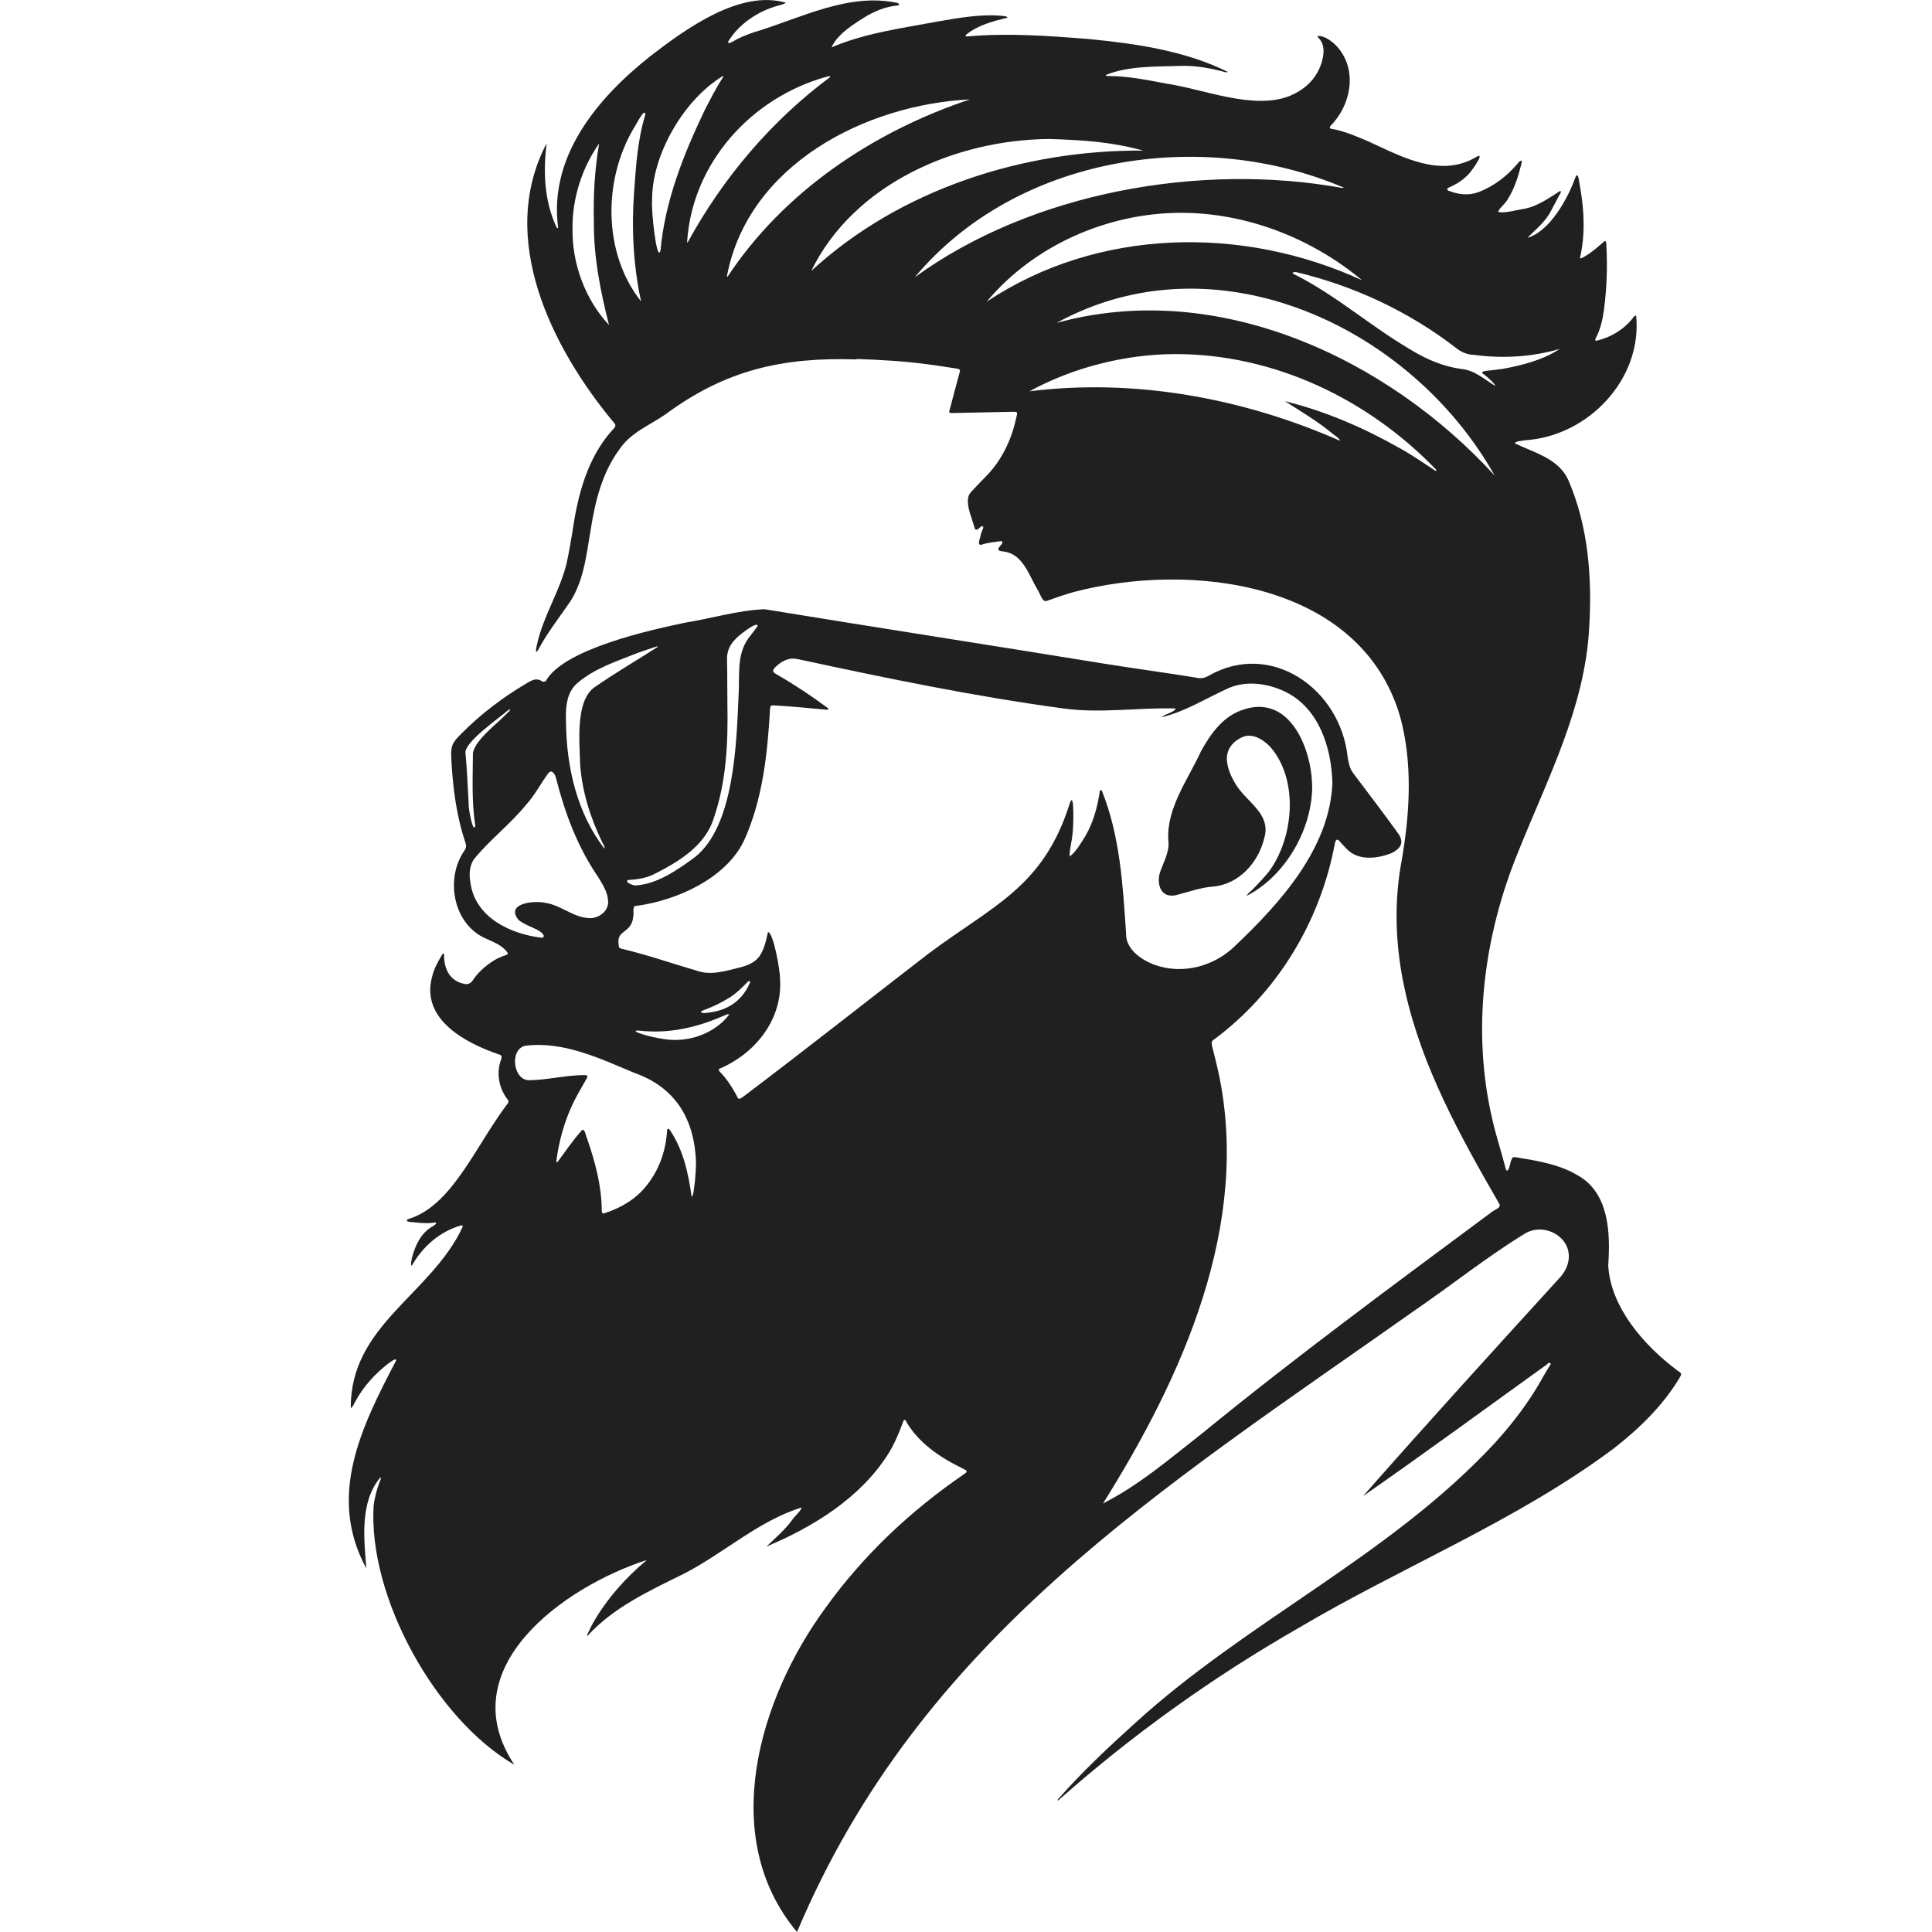
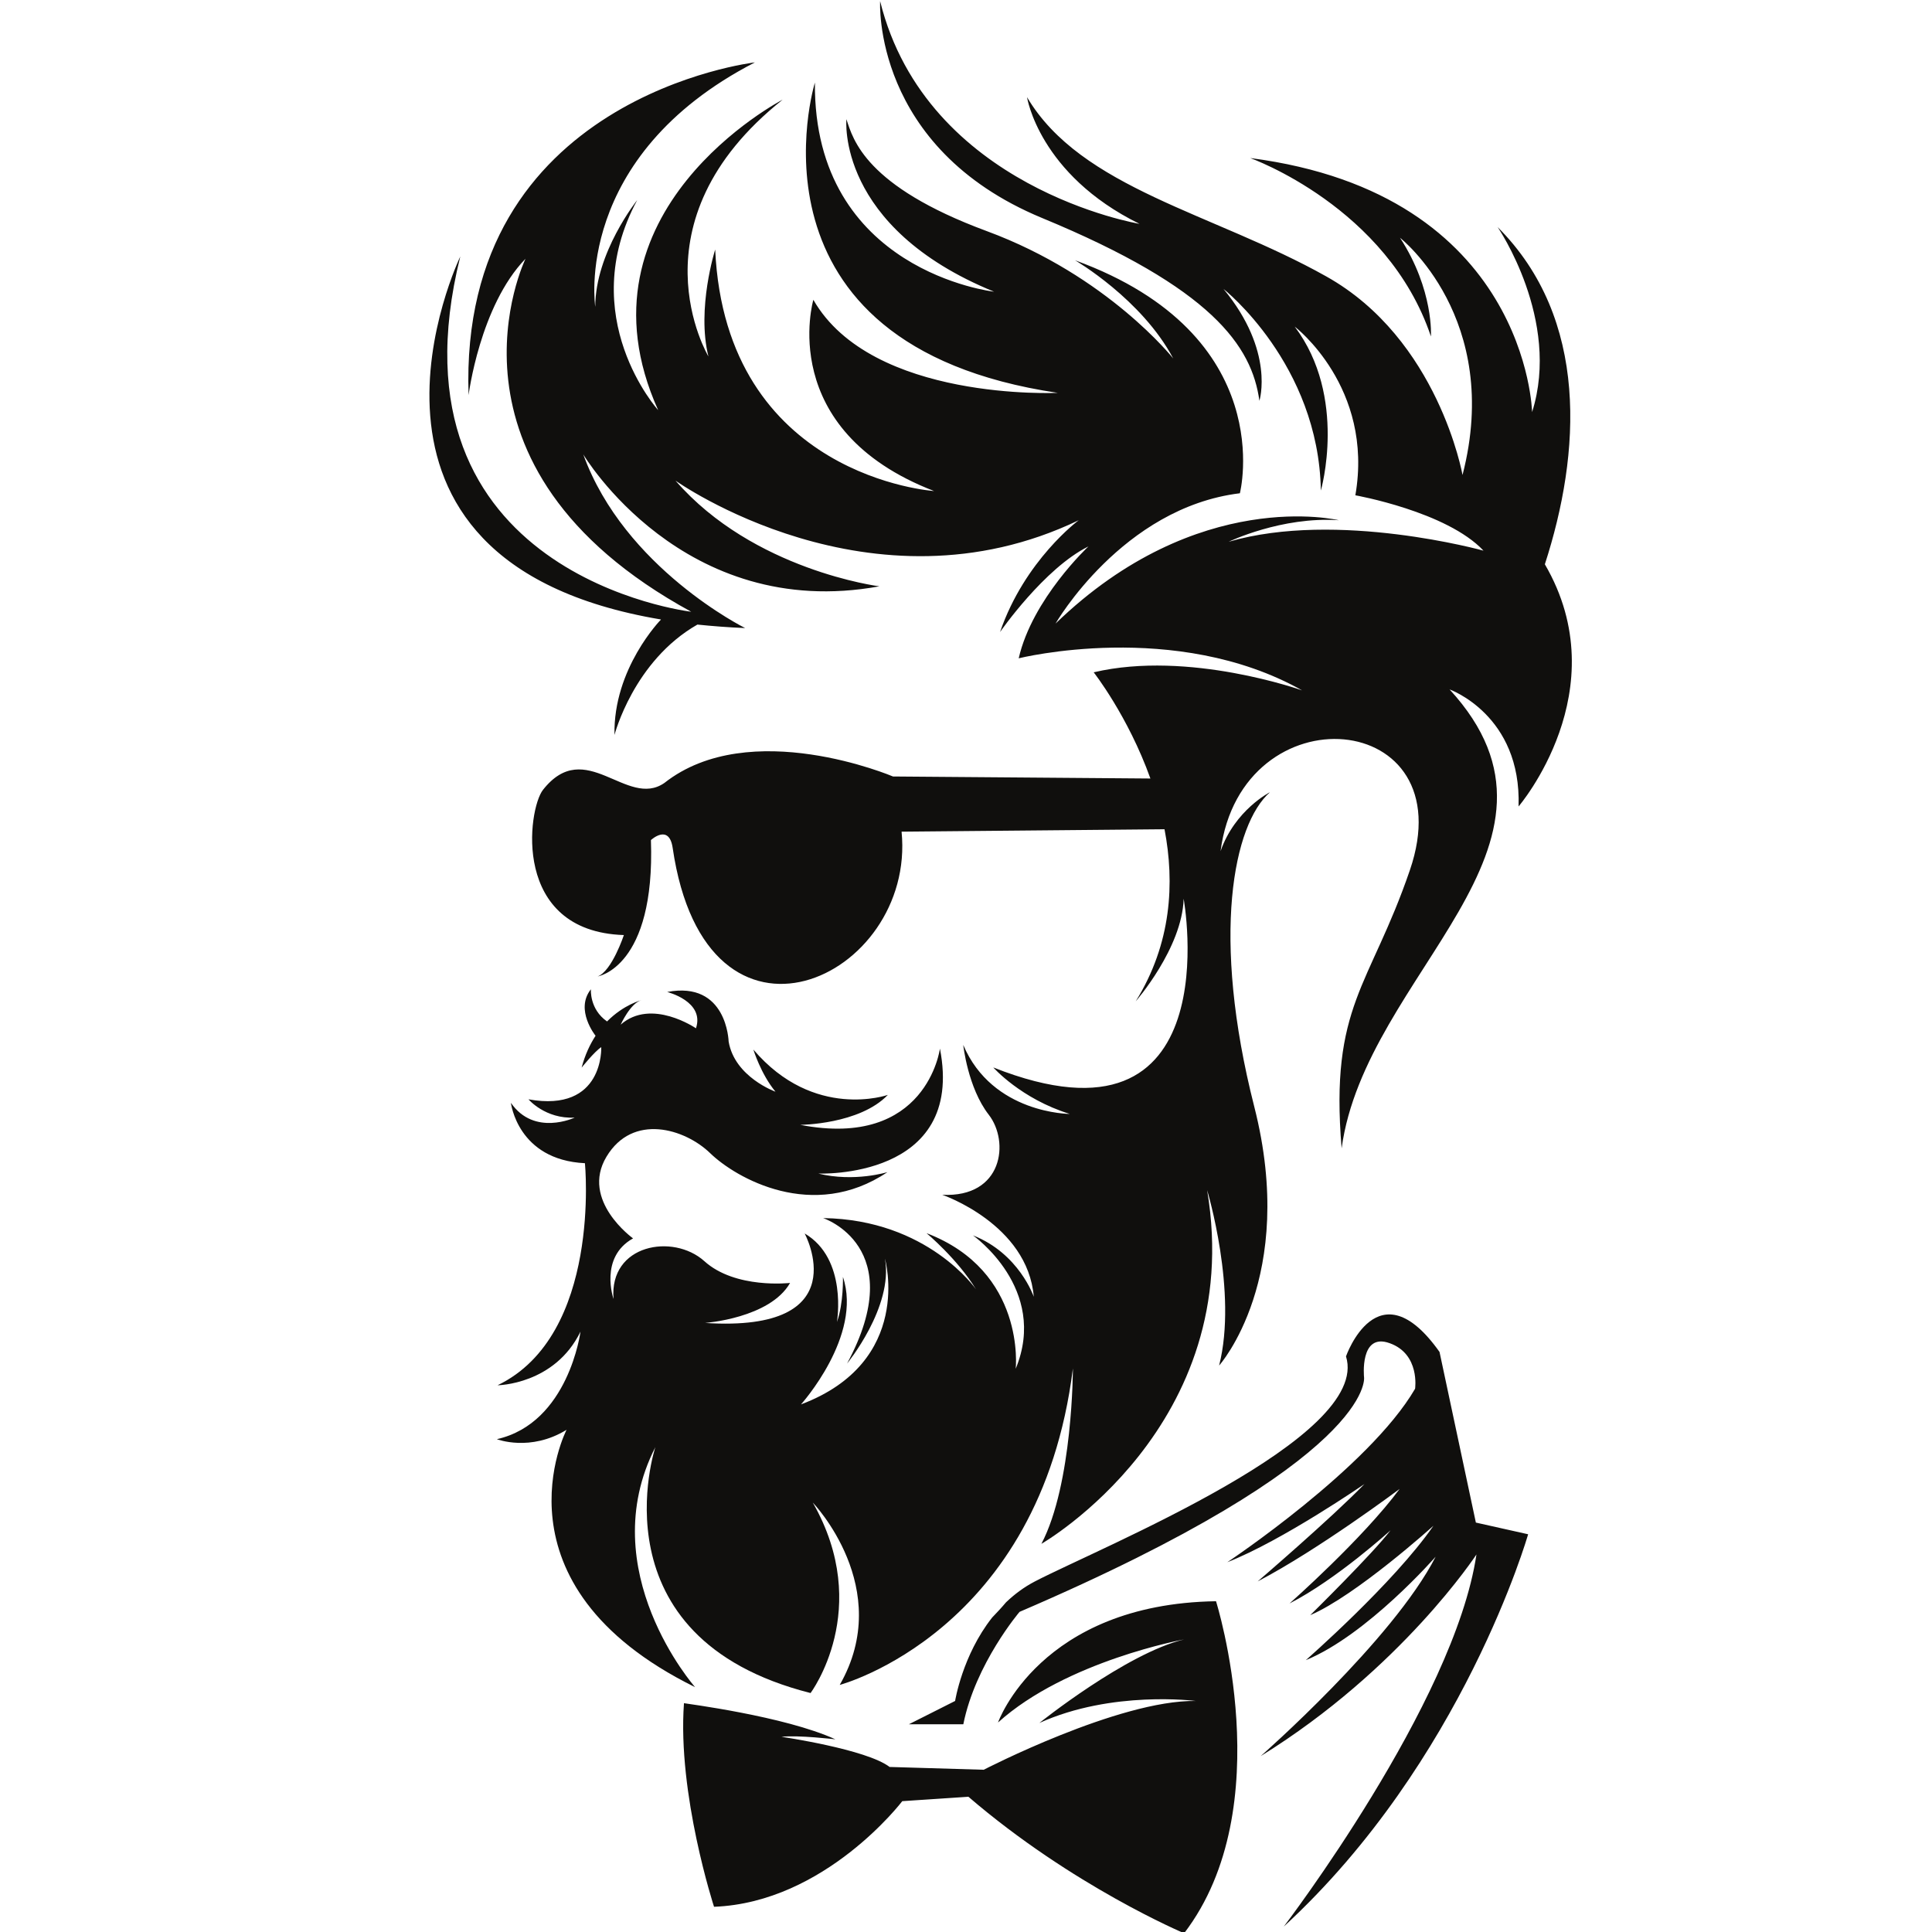
<svg xmlns="http://www.w3.org/2000/svg" width="500" zoomAndPan="magnify" viewBox="0 0 375 375" height="500" preserveAspectRatio="xMidYMid meet" version="1.0">
-   <defs>
-     <clipPath id="409c3e5ab0">
-       <path d="M 67.625 0 L 326.375 0 L 326.375 375 L 67.625 375 Z M 67.625 0 " clip-rule="nonzero" />
-     </clipPath>
-   </defs>
-   <g clip-path="url(#409c3e5ab0)">
-     <path fill="#202020" d="M 325.816 266.18 C 325.66 266.09 325.527 265.965 325.375 265.859 C 319.129 261.156 312.559 253.699 312.156 245.566 C 312.59 239.34 312.344 231.504 306.188 228.105 C 302.566 225.957 298.367 225.305 294.285 224.629 C 293.695 224.52 293.5 224.645 293.32 225.23 C 293.137 225.562 292.855 227.91 292.293 227.004 C 291.508 223.844 290.465 220.758 289.73 217.582 C 285.574 200.109 287.957 181.633 294.762 165.148 C 300.359 151.168 307.562 137.441 308.441 122.125 C 309.074 112.438 308.332 102.25 304.438 93.25 C 302.566 88.988 297.793 87.879 294.027 86.051 C 294.203 85.574 295.598 85.57 296.109 85.445 C 308.277 84.637 318.797 73.598 317.578 61.254 C 317.188 61.242 317.023 61.672 316.789 61.914 C 315 64.094 312.582 65.492 309.875 66.141 C 309.66 66.188 309.602 65.938 309.652 65.801 C 310.629 64.023 311.062 62.09 311.336 60.105 C 311.887 55.832 312.043 51.516 311.766 47.211 C 311.785 47.008 311.672 46.762 311.465 46.785 C 310.23 47.84 309.043 48.941 307.617 49.758 C 307.34 49.891 306.98 50.246 306.664 50.102 C 307.715 45.621 307.504 40.902 306.703 36.348 C 306.566 35.996 306.414 32.996 305.801 34.383 C 304.344 38.484 300.863 44.875 296.492 46.152 C 298.109 44.48 300.016 43.035 301.078 40.871 C 301.633 39.812 302.207 38.766 302.758 37.707 C 302.867 37.504 303.117 37.258 302.844 37.051 C 300.664 38.406 298.484 40.051 295.844 40.527 C 294.68 40.684 291.676 41.535 290.773 41.094 C 291.191 40.195 292.129 39.609 292.617 38.727 C 294.055 36.504 294.75 33.984 295.395 31.457 C 295.414 31.375 295.352 31.207 295.297 31.188 C 294.836 31.215 294.602 31.801 294.273 32.078 C 292.324 34.324 289.887 36.145 287.121 37.238 C 285.086 38.023 283.07 37.785 281.094 36.992 C 280.426 36.52 281.664 36.273 281.941 36.062 C 282.969 35.586 283.879 34.945 284.699 34.164 C 285.219 33.855 288.738 29 286.395 30.559 C 279.461 34.543 272.074 30.406 265.641 27.461 C 263.309 26.477 260.984 25.445 258.465 25.012 C 258.07 24.941 258.012 24.75 258.262 24.422 C 262.035 20.613 263.441 14.266 260.102 9.75 C 259.156 8.465 257.453 6.977 255.812 6.969 C 255.652 7.129 255.863 7.281 255.977 7.402 C 257.281 8.797 256.977 10.789 256.43 12.438 C 255.363 15.523 253.129 17.48 250.184 18.676 C 243.113 21.359 233.652 17.297 226.316 16.215 C 222.664 15.52 218.984 14.773 215.25 14.758 C 215.051 14.727 214.668 14.812 214.598 14.566 C 219.086 12.746 224.379 12.953 229.223 12.789 C 231.781 12.719 234.27 13.109 236.738 13.727 C 237.27 13.789 237.832 14.164 238.352 13.973 C 230.105 9.867 220.613 8.484 211.488 7.59 C 203.555 6.953 195.578 6.363 187.629 7.082 C 187.484 7.062 187.297 6.926 187.488 6.77 C 189.793 4.863 192.695 4.141 195.52 3.438 C 195.605 3.172 194.969 3.148 194.785 3.102 C 190.543 2.668 186.332 3.434 182.164 4.145 C 175.141 5.469 167.953 6.391 161.383 9.199 C 162.605 6.52 165.926 4.516 168.395 3 C 170.18 2 172.066 1.293 174.113 1.07 C 174.59 1.086 174.652 0.746 174.203 0.574 C 164.641 -1.512 155.27 3.609 146.293 6.277 C 144.934 6.762 143.566 7.258 142.324 8.023 C 142.109 8.121 141.219 8.664 141.328 8.094 C 143.398 4.641 147.184 2.137 151.043 1.086 C 151.555 0.949 152.105 0.852 152.539 0.531 C 143.621 -2.078 133.039 5.645 126.25 10.887 C 116.004 18.984 106.48 30.305 108.332 44.195 C 108.156 44.449 108.027 44.109 107.953 43.961 C 105.621 38.871 105.418 33.242 106.109 27.797 C 96.438 46.223 107.062 67.52 119.203 82.098 C 119.742 82.645 119.277 83.004 118.875 83.457 C 114.043 88.832 112.164 95.957 111.156 102.941 C 110.801 105.086 110.438 107.23 109.98 109.344 C 108.66 114.77 105.457 119.535 104.25 125.02 C 104.152 125.422 103.715 127.34 104.477 126.117 C 106.062 123.102 108.156 120.395 110.094 117.605 C 113.293 113.312 113.785 107.832 114.668 102.719 C 115.527 97.27 116.883 91.746 120.219 87.234 C 122.363 83.969 126.105 82.562 129.207 80.398 C 140.852 71.793 151.945 69.293 166.273 69.766 C 166.273 69.738 166.273 69.711 166.281 69.68 C 170.875 69.84 175.469 70.094 180.027 70.707 C 181.891 70.938 183.75 71.25 185.609 71.527 C 185.941 71.551 186.461 71.684 186.312 72.117 C 185.656 74.492 185.031 76.871 184.41 79.25 C 184.188 80.102 183.984 80.191 185.152 80.164 C 188.773 80.082 192.395 80.02 196.012 79.934 C 197.793 79.891 197.5 79.906 197.191 81.348 C 196.25 85.668 194.195 89.754 191.004 92.844 C 190.129 93.707 189.305 94.625 188.465 95.52 C 188.02 95.996 187.871 96.574 187.863 97.215 C 187.875 98.973 188.645 100.59 189.113 102.25 C 189.344 103.371 189.949 102.578 190.453 102.16 C 191.375 101.988 190.41 103.195 190.375 103.762 C 190.355 104.234 189.508 105.941 190.484 105.73 C 191.727 105.32 193.039 105.199 194.312 105.027 C 195.055 105.293 193.957 105.965 193.844 106.383 C 193.516 107.016 194.457 106.973 194.855 107.062 C 198.504 107.484 199.715 111.633 201.332 114.371 C 201.809 114.977 202.285 116.984 203.168 116.641 C 204.863 116.02 206.582 115.441 208.316 114.938 C 231.082 108.91 264.043 112.906 271.734 138.992 C 274.223 148.02 273.668 157.629 272.109 166.777 C 270.473 175.27 270.848 184.02 272.75 192.434 C 276.031 207.215 283.461 220.562 290.953 233.57 C 291.625 234.473 289.805 234.883 289.312 235.426 C 270.508 249.387 251.637 263.277 233.492 278.09 C 227.297 282.941 221.102 288.289 214.098 291.812 C 229.52 267.227 242.832 237.781 236.512 208.188 C 236.168 206.598 235.746 205.023 235.359 203.441 C 235.27 202.906 234.934 202.23 235.52 201.855 C 247.906 192.734 256.27 178.863 259.082 163.789 C 259.27 162.809 259.629 162.703 260.246 163.559 C 260.742 164.082 261.219 164.629 261.754 165.113 C 264.02 167.105 267.508 166.613 270.105 165.59 C 272.102 164.562 272.598 163.352 271.223 161.551 C 268.426 157.676 265.516 153.883 262.648 150.062 C 261.926 149.117 261.75 147.949 261.559 146.809 C 260.133 133.773 246.777 124.223 234.621 131.152 C 233.902 131.566 233.176 131.77 232.34 131.562 C 226.352 130.574 220.312 129.781 214.312 128.816 C 192.348 125.246 170.355 121.836 148.398 118.25 C 143.254 118.453 138.199 120.016 133.113 120.836 C 126.25 122.266 109.383 125.98 105.949 132.176 C 105.617 132.414 105.293 132.336 104.984 132.105 C 104.031 131.562 103.094 132.102 102.258 132.605 C 97.586 135.359 93.301 138.605 89.48 142.469 C 87.766 144.199 87.457 144.738 87.602 147.406 C 87.895 152.898 88.586 158.398 90.363 163.625 C 90.559 164.219 90.48 164.621 90.133 165.117 C 86.336 170.586 87.957 179.492 94.395 182.211 C 95.801 182.852 97.312 183.422 98.32 184.656 C 98.684 185.082 98.652 185.254 98.125 185.41 C 97.109 185.715 96.176 186.188 95.309 186.789 C 93.926 187.742 92.711 188.871 91.77 190.27 C 91.344 190.902 90.789 191.137 90.09 190.965 C 87.105 190.34 86.121 187.816 86.191 185.059 C 86.074 185.117 85.906 185.148 85.848 185.246 C 85.055 186.582 84.273 187.922 83.902 189.465 C 81.531 197.832 90.355 202.469 96.977 204.711 C 97.633 204.906 97.293 205.539 97.141 206 C 96.344 208.469 96.879 211.25 98.449 213.301 C 98.801 213.77 98.781 213.875 98.426 214.355 C 94.426 219.637 91.52 225.676 87.273 230.785 C 85.184 233.27 82.66 235.512 79.527 236.535 C 78.707 236.773 78.777 237.086 79.586 237.172 C 81.059 237.316 82.531 237.516 84.02 237.348 C 84.234 237.328 84.543 237.148 84.66 237.461 C 84.621 237.633 84.074 237.984 83.852 238.098 C 81.68 239.379 80.566 241.793 79.957 244.145 C 79.934 244.461 79.605 245.527 79.934 245.664 C 82 242.004 85.344 239.035 89.492 237.852 C 89.742 237.781 89.883 237.969 89.77 238.195 C 83.605 251.348 67.957 257.203 68.09 273.32 C 68.582 273.02 68.711 272.375 69.039 271.918 C 70.555 269.094 72.75 266.727 75.25 264.746 C 75.465 264.617 77.035 263.32 76.875 264.102 C 70.141 276.965 63.465 290.379 71.109 304.441 C 70.648 298.688 69.812 291.59 73.793 286.805 C 73.816 286.785 73.863 286.77 73.887 286.777 C 74.023 286.938 73.816 287.191 73.789 287.379 C 73.164 288.969 72.719 290.609 72.516 292.309 C 71.469 310.027 84.574 333.703 99.84 342.543 C 87.363 323.832 109.426 307.988 125.551 302.797 C 121.457 306.215 117.848 310.25 115.168 314.918 C 114.707 315.695 114.359 316.531 113.961 317.348 C 113.941 317.395 113.988 317.477 114.012 317.539 C 119.082 311.98 125.984 308.801 132.648 305.508 C 140.449 301.539 147.215 295.168 155.625 292.598 C 155.27 293.543 154.285 294.188 153.734 295.051 C 152.32 296.996 150.477 298.543 148.77 300.184 C 157.812 296.395 166.992 290.758 172.383 282.23 C 173.566 280.352 174.43 278.32 175.188 276.246 C 175.301 276.016 175.359 275.496 175.707 275.613 C 178.172 280.062 182.508 282.934 186.992 285.098 C 187.715 285.473 187.934 285.582 187.109 286.141 C 176.801 293.195 167.57 301.863 160.281 312.027 C 147.355 329.57 139.254 356.566 154.699 375 C 178.777 317.973 225.039 289.332 274.488 254.426 C 281.684 249.508 288.516 244.012 295.945 239.465 C 299.723 237.129 305.238 240.129 304.43 244.742 C 304.211 246.039 303.566 247.109 302.695 248.059 C 289.906 262.082 277.078 276.172 264.566 290.395 C 276.461 282.133 288.332 273.402 300.16 264.906 C 300.387 264.75 300.625 264.363 300.875 264.559 C 301.152 264.777 300.797 265.062 300.668 265.293 C 300.348 265.859 299.98 266.395 299.668 266.969 C 297.074 271.734 293.828 276.027 290.191 280.039 C 269.961 301.906 242.168 314.512 220.312 334.457 C 215.16 339.117 210.074 343.879 205.48 349.098 C 205.414 349.199 205.25 349.316 205.285 349.445 C 205.441 349.516 205.562 349.27 205.699 349.199 C 219.918 336.625 235.402 325.547 251.867 316.098 C 272.109 304.098 294.285 295.281 313.227 281.148 C 318.219 277.258 322.836 272.77 326.082 267.301 C 326.391 266.812 326.422 266.527 325.816 266.18 Z M 111.125 44.289 C 111.074 38.438 113 32.527 116.293 27.855 C 115.457 32.793 115.129 37.805 115.27 42.852 C 115.18 49.691 116.551 56.637 118.215 63.086 C 113.566 58.141 111 51.113 111.125 44.289 Z M 124.43 58.5 C 117.031 49.18 117 34.957 123.059 24.812 C 123.328 24.523 125.121 20.754 125.281 22.188 C 123.766 27.031 123.449 32.117 123.086 37.145 C 122.555 44.297 122.914 51.488 124.43 58.5 Z M 282.73 67.625 C 283.746 68.418 284.828 68.832 286.109 68.883 C 291.719 69.621 297.301 69.301 302.742 67.73 C 299.477 69.875 295.473 70.906 291.633 71.605 C 290.562 71.766 289.473 71.852 288.402 71.996 C 288.16 72.047 287.781 72.086 287.723 72.234 C 287.613 72.504 287.98 72.605 288.16 72.766 C 288.492 73.051 288.836 73.312 289.152 73.605 C 290.066 74.453 290.34 74.957 290.176 74.871 C 288.059 73.625 286.273 71.867 283.684 71.625 C 280.082 71.133 276.805 69.719 273.719 67.82 C 266.133 63.375 259.48 57.461 251.637 53.453 C 251.168 53.266 250.367 52.812 251.391 52.832 C 251.395 52.812 251.398 52.789 251.406 52.773 C 262.742 55.441 273.523 60.477 282.73 67.625 Z M 128.203 48.637 C 127.469 51.168 126.348 40.613 126.578 38.93 C 126.434 30.348 132.547 19.438 140.348 14.73 C 140.383 14.77 140.398 14.871 140.375 14.914 C 139.027 17.016 137.883 19.238 136.746 21.457 C 132.648 30.027 129.047 39.105 128.203 48.637 Z M 133.371 46.914 C 134.375 31.598 145.812 19.008 160.34 14.918 C 160.531 14.918 161.137 14.621 161.152 14.945 C 149.668 23.465 140.238 34.648 133.438 47.121 C 133.414 47.094 133.383 46.961 133.371 46.914 Z M 141.188 53.754 C 141.125 53.625 141.082 53.586 141.129 53.426 C 145.316 31.922 168.004 20.289 188.266 19.297 C 169.555 25.516 152.125 37.164 141.188 53.754 Z M 157.457 52.598 C 165.734 35.613 185.586 27.098 203.672 26.98 C 210.477 27.191 215.738 27.551 221.926 29.23 C 198.723 29.051 174.664 36.738 157.457 52.598 Z M 177.559 53.816 C 197.309 30.168 233.25 24.621 260.871 36.438 C 260.75 36.449 260.594 36.5 260.477 36.477 C 233.035 31.5 200.223 37.309 177.559 53.816 Z M 191.527 58.547 C 200.641 47.625 215 41.32 229.188 41.309 C 241.973 41.293 254.625 46.254 264.387 54.402 C 241.18 43.719 213.082 44.207 191.527 58.547 Z M 278.656 91.402 C 276.32 89.895 274.055 88.27 271.602 86.941 C 264.664 83.004 257.094 79.75 249.406 77.875 C 252.414 79.793 255.617 81.695 258.434 83.996 C 258.832 84.402 260.047 85.039 260.074 85.547 C 241.328 77.277 220.23 73.395 199.832 75.949 C 208.285 71.297 218.535 68.738 228.102 68.73 C 247.332 68.699 265.629 77.496 278.797 91.211 C 278.824 91.254 278.758 91.453 278.656 91.402 Z M 205.086 62.68 C 235.977 45.688 273.809 63.301 290.125 92.32 C 269.305 69.504 236.262 54.055 205.086 62.68 Z M 138.578 158.688 C 141 151.625 141.328 144.105 141.188 136.699 C 141.145 133.801 141.188 130.902 141.113 128.008 C 141.074 126.359 141.695 125.062 142.855 123.957 C 143.145 123.543 147.039 120.391 147.062 121.504 C 146.484 122.336 145.832 123.113 145.238 123.934 C 142.906 127.164 143.613 131.352 143.352 135.098 C 142.945 144.305 142.539 160.332 134.859 166.395 C 131.496 168.848 127.574 171.625 123.32 171.867 C 123.199 171.938 121.113 171.289 121.871 170.809 C 123.617 170.707 125.336 170.477 126.922 169.691 C 131.723 167.277 136.949 164.145 138.578 158.688 Z M 111.977 132.664 C 115.324 129.754 119.672 128.363 123.734 126.746 C 124.887 126.316 126.059 125.953 127.223 125.562 C 127.387 125.5 127.547 125.426 127.707 125.543 C 123.59 128.176 119.246 130.699 115.211 133.531 C 111.68 136.301 112.5 144.16 112.602 148.309 C 112.977 153.695 114.621 158.816 116.973 163.648 C 117.117 163.988 117.438 164.281 117.305 164.711 C 112.023 157.855 109.988 148.98 109.863 140.453 C 109.773 137.73 109.793 134.637 111.977 132.664 Z M 90.348 146.164 C 90.07 144.082 96.875 139.371 98.555 137.914 C 99.473 137.254 98.859 138.125 98.5 138.379 C 96.594 140.418 92.32 143.465 91.793 146.148 C 91.777 150.824 91.512 155.586 92.254 160.211 C 91.871 162.207 90.867 156.625 90.98 156.227 C 90.777 152.875 90.668 149.512 90.348 146.164 Z M 91.309 171.332 C 91.012 169.598 91.082 167.785 92.293 166.398 C 95.352 162.77 99.156 159.852 102.156 156.156 C 103.859 154.301 104.957 152.035 106.461 150.043 C 107.117 149.246 107.723 150.301 107.895 150.926 C 109.633 157.785 112.07 164.336 116.082 170.207 C 116.918 171.582 117.867 173 118.008 174.645 C 118.344 176.77 116.238 178.34 114.312 178.199 C 111.219 178.062 108.906 175.688 105.875 175.25 C 103.645 174.73 98.02 175.328 100.656 178.562 C 101.684 179.383 102.926 179.824 104.102 180.375 C 104.555 180.59 106.152 181.531 105.289 182.031 C 99.16 181.344 92.246 178.137 91.309 171.332 Z M 134.609 231.359 C 134.496 231.625 134.566 232.168 134.246 232.258 C 133.605 227.711 132.617 223.105 129.941 219.215 C 129.809 219.016 129.535 219.07 129.492 219.316 C 129.262 223.152 128.105 226.715 125.754 229.789 C 123.637 232.641 120.59 234.445 117.246 235.516 C 116.832 235.672 116.797 235.145 116.801 234.855 C 116.754 230.082 115.52 225.559 113.988 221.09 C 113.758 220.73 113.539 218.918 112.957 219.363 C 111.207 221.297 109.762 223.48 108.207 225.559 C 108.145 225.594 107.961 225.633 107.969 225.492 C 108.477 221.48 109.574 217.531 111.355 213.879 C 112.086 212.426 112.922 211.027 113.715 209.605 C 113.898 209.32 114.273 208.742 113.699 208.672 C 110.035 208.633 106.441 209.609 102.793 209.668 C 99.574 209.801 98.832 203.641 101.969 202.98 C 109.383 202.055 116.426 205.438 123.086 208.23 C 131.207 211.066 134.828 217.34 135.102 225.68 C 135.047 227.84 134.895 229.602 134.609 231.359 Z M 140.555 197.121 C 140.852 197.047 141.262 196.699 141.531 196.93 C 138.668 200.695 133.48 202.461 128.773 201.668 C 127.199 201.422 125.645 201.09 124.141 200.562 C 123.879 200.422 123.457 200.391 123.359 200.074 C 124.051 199.945 124.793 200.16 125.508 200.164 C 130.684 200.512 135.848 199.207 140.555 197.121 Z M 136.871 195.957 C 138.434 195.387 139.914 194.652 141.336 193.789 C 142.789 192.953 143.957 191.766 145.121 190.582 C 145.488 190.238 145.734 190.531 145.5 190.891 C 143.785 194.707 140.656 196.387 136.602 196.641 C 135.465 196.516 136.371 196.145 136.871 195.957 Z M 213.602 153.363 C 213.566 153.359 213.492 153.465 213.48 153.523 C 213.031 156.559 212.266 159.488 210.734 162.16 C 209.852 163.582 208.922 165.258 207.617 166.254 C 207.559 164.824 208.086 163.258 208.18 161.781 C 208.316 161.391 208.629 153.277 207.688 155.797 C 202.527 172.355 192.578 175.785 180.082 185.207 C 168.188 194.379 156.402 203.695 144.418 212.754 C 143.207 213.66 143.324 213.285 142.855 212.426 C 142.02 210.898 141.074 209.441 139.859 208.18 C 139.688 208.008 139.395 207.703 139.598 207.465 C 146.668 204.477 152 197.77 151.398 189.82 C 151.43 188.535 150.133 180.965 149.062 180.906 C 148.742 182.312 148.48 183.734 147.762 185.02 C 147.027 186.52 145.516 187.266 143.98 187.684 C 141.043 188.406 138.02 189.465 135.047 188.355 C 130.293 186.965 125.605 185.32 120.781 184.184 C 120.156 184.023 120.113 183.957 120.074 183.289 C 119.621 180.32 122.664 181.332 122.938 177.719 C 123.102 177.031 122.582 175.73 123.68 175.805 C 131.352 174.75 140.801 170.555 144.355 163.285 C 148.055 155.246 148.98 146.152 149.457 137.711 C 149.508 136.965 149.586 136.879 150.293 136.922 C 151.773 137.016 153.258 137.109 154.734 137.234 C 156.609 137.391 158.484 137.578 160.359 137.75 C 160.555 137.738 160.906 137.812 160.75 137.484 C 157.656 135.188 154.418 133.023 151.078 131.09 C 149.973 130.484 149.598 130.258 150.863 129.148 C 151.469 128.625 152.133 128.195 152.918 127.98 C 153.77 127.688 154.633 127.895 155.484 128.066 C 172.297 131.695 189.203 135.172 206.254 137.492 C 213.523 138.531 220.977 137.305 228.207 137.508 C 227.98 138.285 226.027 138.574 225.488 139.199 C 230.09 138.129 234.25 135.438 238.562 133.52 C 242.051 132.07 246.059 132.648 249.406 134.234 C 256.027 137.434 258.445 145.125 258.621 152.004 C 258.098 164.609 248.578 175.184 239.855 183.477 C 235.762 187.574 229.543 189.25 224.043 187.25 C 221.41 186.23 218.469 184.223 218.566 181.098 C 217.938 171.789 217.398 162.25 213.875 153.5 C 213.836 153.422 213.695 153.379 213.602 153.363 Z M 213.602 153.363 " fill-opacity="1" fill-rule="nonzero" />
-   </g>
-   <path fill="#202020" d="M 228.176 173.77 C 230.598 173.176 232.938 172.266 235.453 172.086 C 240.457 171.645 244.238 167.441 245.379 162.73 C 246.891 157.699 241.52 155.582 239.535 151.676 C 238.855 150.508 238.367 149.277 238.18 147.926 C 237.836 145.445 239.418 143.918 240.891 143.188 C 242.957 142.086 245.23 143.535 246.637 145.062 C 252.133 151.473 251.109 162.676 246.277 169.199 C 245.398 170.297 244.402 171.305 243.438 172.332 C 243.012 172.887 242.254 173.23 241.988 173.883 C 249.316 170.125 254.449 161.395 254.688 153.184 C 254.801 145.543 250.371 134.348 240.953 137.867 C 237.258 139.195 234.949 142.5 233.121 145.793 C 230.625 151.273 226.457 156.723 226.758 162.977 C 227.105 165.32 225.82 167.27 225.129 169.41 C 224.477 171.719 225.355 174.32 228.176 173.77 Z M 228.176 173.77 " fill-opacity="1" fill-rule="nonzero" />
+   <path fill="#100f0d" d="M 260.41 222.891 C 265.027 188.754 309.328 164.219 281.363 133.816 C 281.363 133.816 295.336 138.77 294.754 156.531 C 294.754 156.531 314.109 133.965 299.855 109.527 C 306.832 88.016 308.52 61.887 290.684 44.07 C 290.684 44.07 303.043 62.074 297.379 79.988 C 297.379 79.988 296.5 37.637 242.668 30.676 C 242.668 30.676 269.301 40.148 277.742 65.301 C 277.742 65.301 278.344 56.316 271.742 46.152 C 271.742 46.152 291.734 61.793 283.875 92.195 C 283.875 92.195 279.223 65.824 257.391 53.633 C 235.578 41.387 209.828 36.586 199.344 18.859 C 199.344 18.859 201.668 33.848 221.176 43.449 C 221.176 43.449 179.855 36.586 170.832 0.234 C 170.832 0.234 169.219 28.613 202.25 42.305 C 235.277 55.941 242.988 67.176 244.449 77.793 C 244.449 77.793 247.508 68.188 237.473 56.074 C 237.473 56.074 255.949 70.629 256.379 95.215 C 256.379 95.215 261.613 77.062 251.297 63.387 C 251.297 63.387 266.715 75.148 263.074 96.137 C 263.074 96.137 280.82 99.285 287.945 106.883 C 287.945 106.883 259.586 99.004 238.484 105.156 C 238.484 105.156 248.746 100.207 259.867 100.977 C 259.867 100.977 232.523 94.297 204.875 121.043 C 204.875 121.043 217.836 98.535 240.66 95.742 C 240.66 95.742 248.52 65.059 208.664 50.52 C 208.664 50.52 221.605 58.043 227.719 69.578 C 227.719 69.578 215.059 53.539 191.484 44.84 C 167.926 36.117 165.582 27.074 164.289 23.137 C 164.289 23.137 162.242 44.07 192.945 56.617 C 192.945 56.617 157.871 52.68 158.172 16.027 C 158.172 16.027 142.457 66.934 205.309 76.254 C 205.309 76.254 169.219 77.98 157.871 58.191 C 157.871 58.191 150.465 83.402 181.301 95.309 C 181.301 95.309 140.859 92.664 138.816 48.438 C 138.816 48.438 135.18 59.879 137.504 69.184 C 137.504 69.184 121.938 43.207 151.91 19.348 C 151.91 19.348 110.309 40.918 127.75 79.613 C 127.75 79.613 111.469 61.551 123.68 38.836 C 123.68 38.836 115.539 49.02 115.539 59.543 C 115.539 59.543 111.02 30.434 146.527 12.109 C 146.527 12.109 88.906 18.766 90.953 76.688 C 90.953 76.688 93.129 59.395 102 50.223 C 102 50.223 82.363 90.508 134.164 118.738 C 134.164 118.738 73.922 111.742 89.34 49.789 C 89.34 49.789 60.812 108.891 128.277 120.238 L 128.277 120.273 C 128.277 120.273 118.992 129.746 119.273 142.652 C 119.273 142.652 122.969 128.301 135.367 121.23 C 138.293 121.531 141.367 121.773 144.633 121.906 C 144.633 121.906 121.203 110.297 113.215 88.203 C 113.215 88.203 132.551 120.762 170.684 113.805 C 170.684 113.805 146.246 110.727 131.109 93.285 C 131.109 93.285 169.07 120.332 209.379 100.977 C 209.379 100.977 198.91 108.703 194.109 122.676 C 194.109 122.676 202.68 110.297 211.27 106.059 C 211.27 106.059 200.355 116.242 197.73 127.777 C 197.73 127.777 228.152 120.18 252.742 134.004 C 252.742 134.004 230.758 126.145 212.285 130.496 C 212.285 130.496 218.941 138.957 223.293 151.109 L 173.328 150.715 C 173.328 150.715 145.551 138.898 128.953 151.973 C 121.656 157.02 113.645 142.84 105.395 153.305 C 102.449 157.055 99.203 180.781 121.094 181.496 C 121.094 181.496 118.766 188.508 116.008 189.523 C 116.008 189.523 127.207 187.797 126.344 163.059 C 126.344 163.059 129.852 159.793 130.562 164.559 C 137.055 209.066 177.828 189.898 174.996 161.426 L 226.031 160.957 C 228.02 171.309 227.422 183.125 220.441 194.359 C 220.441 194.359 229.465 184.047 229.746 174.441 C 229.746 174.441 239.051 225.535 192.797 207.191 C 192.797 207.191 198.18 213.285 207.633 216.211 C 207.633 216.211 192.648 216.211 186.965 202.82 C 186.965 202.82 187.844 211.129 191.914 216.363 C 195.984 221.594 194.672 232.492 182.895 231.91 C 182.895 231.91 199.473 237.574 200.656 251.699 C 200.656 251.699 197.805 243.297 188.859 239.789 C 188.859 239.789 203.562 250.105 197.148 265.672 C 197.148 265.672 199.191 246.746 179.836 239.355 C 179.836 239.355 185.801 244.309 189.438 250.254 C 189.438 250.254 180.137 236.711 159.766 236.43 C 159.766 236.43 176.648 241.945 164.418 264.66 C 164.418 264.66 173.441 253.668 171.77 244.309 C 171.77 244.309 177.434 264.32 155.473 272.594 C 155.473 272.594 167.457 259.277 163.613 247.852 C 163.613 247.852 163.762 252.938 162.449 256.594 C 162.449 256.594 164.57 244.344 156.184 239.414 C 156.184 239.414 166.594 258.711 136.848 256.781 C 136.848 256.781 149.434 255.879 153.352 249.016 C 153.352 249.016 142.738 250.254 136.699 244.777 C 130.656 239.355 118.223 241.512 119.086 252.129 C 119.086 252.129 116.254 244.062 122.875 240.371 C 122.875 240.371 112.613 233.016 117.715 224.52 C 122.801 216.023 132.91 219.043 137.859 223.844 C 142.812 228.648 157.797 237.238 172.258 227.504 C 172.258 227.504 165.863 229.508 158.812 227.785 C 158.812 227.785 187.395 229.039 182.441 203.531 C 182.441 203.531 179.91 223.078 155.32 218.332 C 155.32 218.332 166.82 218.273 172.332 212.516 C 172.332 212.516 158.004 217.562 146.227 203.719 C 146.227 203.719 147.688 208.484 150.52 211.898 C 150.52 211.898 142.586 209.066 141.426 202.145 C 141.426 202.145 141.125 190.328 129.496 192.543 C 129.496 192.543 136.828 194.359 135.086 199.594 C 135.086 199.594 126.438 193.648 120.473 198.883 C 120.473 198.883 122.367 194.66 124.543 194.117 C 124.543 194.117 121.109 194.941 117.828 198.262 C 114.379 195.863 114.695 192.016 114.695 192.016 C 111.527 195.992 115.598 201.039 115.598 201.039 C 114.508 202.727 113.551 204.734 112.895 207.227 C 112.895 207.227 115.371 204.113 116.703 203.25 C 116.703 203.25 117.285 216.023 102.582 213.379 C 102.582 213.379 105.824 217.223 111.547 216.926 C 111.547 216.926 103.688 220.637 99.168 214.055 C 99.168 214.055 100.441 225.141 113.535 225.777 C 113.535 225.777 116.816 259.145 96.578 268.879 C 96.578 268.879 107.645 268.785 112.672 258.469 C 112.672 258.469 110.383 276.191 96.445 279.344 C 96.445 279.344 102.918 281.859 109.969 277.523 C 109.969 277.523 94.477 307.535 134.914 327.473 C 134.914 327.473 114.977 304.852 127.207 280.883 C 127.207 280.883 114.848 317.871 157.328 328.617 C 157.328 328.617 169.559 312.336 157.762 291.648 C 157.762 291.648 173.758 308.266 162.992 327.039 C 162.992 327.039 201.855 316.801 208.25 265.613 C 208.25 265.613 208.25 287.992 202.137 299.656 C 202.137 299.656 241.977 276.852 234.305 231.012 C 234.305 231.012 240.27 250.777 236.629 265.051 C 236.629 265.051 251.898 248.004 243.457 214.824 C 235.016 181.684 239.387 159.98 246.516 153.754 C 246.516 153.754 239.688 157.207 236.91 165.215 C 241 133.816 284.418 137.512 273.652 168.91 C 265.891 191.586 258.086 195.129 260.41 222.891 " fill-opacity="1" fill-rule="evenodd" />
+   <path fill="#100f0d" d="M 264.762 267.34 C 264.762 267.34 267.125 283.152 197.898 312.859 C 197.898 312.859 189.344 322.895 186.98 334.676 L 176.422 334.676 L 185.387 330.156 C 185.387 330.156 186.777 321.32 192.57 313.969 C 193.492 313.012 194.391 312.055 195.273 311.004 C 196.887 309.465 198.742 308.059 200.879 306.953 C 213.805 300.238 266.172 279.062 261.258 263.27 C 261.258 263.27 267.445 245.547 279.41 262.406 L 286.465 295.531 L 296.609 297.801 C 296.609 297.801 284.008 341.914 249.176 373.949 C 249.176 373.949 282.301 330.586 286.578 301.719 C 286.578 301.719 272.039 323.965 244.695 340.863 C 244.695 340.863 270.332 318.395 278.66 302.152 C 278.66 302.152 265.418 317.324 253.453 322.238 C 253.453 322.238 270.539 307.289 278.23 296.148 C 278.23 296.148 263.281 309.652 254.316 313.5 C 254.316 313.5 266.488 301.531 269.902 297.031 C 269.902 297.031 259.492 306.523 250.301 311.23 C 250.301 311.23 264.52 298.664 271.664 289.004 C 271.664 289.004 255.969 300.766 244.113 306.953 C 244.113 306.953 258.426 294.668 264.84 288.047 C 264.84 288.047 248.914 299.039 238.223 303.223 C 238.223 303.223 265.684 284.973 274.668 269.555 C 274.668 269.555 275.66 262.84 269.754 260.719 C 263.844 258.562 264.762 267.34 264.762 267.34 Z M 172.672 342.965 L 190.941 343.508 C 190.941 343.508 217.125 329.965 232.07 330.156 C 232.07 330.156 215.848 328.035 201.742 334.43 C 201.742 334.43 218.625 320.891 229.84 318.207 C 229.84 318.207 206.977 322.371 193.715 334.336 C 193.715 334.336 201.836 311.324 236.027 310.797 C 236.027 310.797 248.633 350.656 229.84 375.242 C 229.84 375.242 208.156 366.109 187.957 348.742 L 175.129 349.605 C 175.129 349.605 160.18 369.281 138.594 370.105 C 138.594 370.105 131.465 348.254 132.758 330.586 C 132.852 330.641 152.285 333.082 162.148 337.602 C 162.148 337.602 154.836 336.738 151.684 337.113 C 151.684 337.113 168.152 339.512 172.672 342.965 " fill-opacity="1" fill-rule="evenodd" />
</svg>
